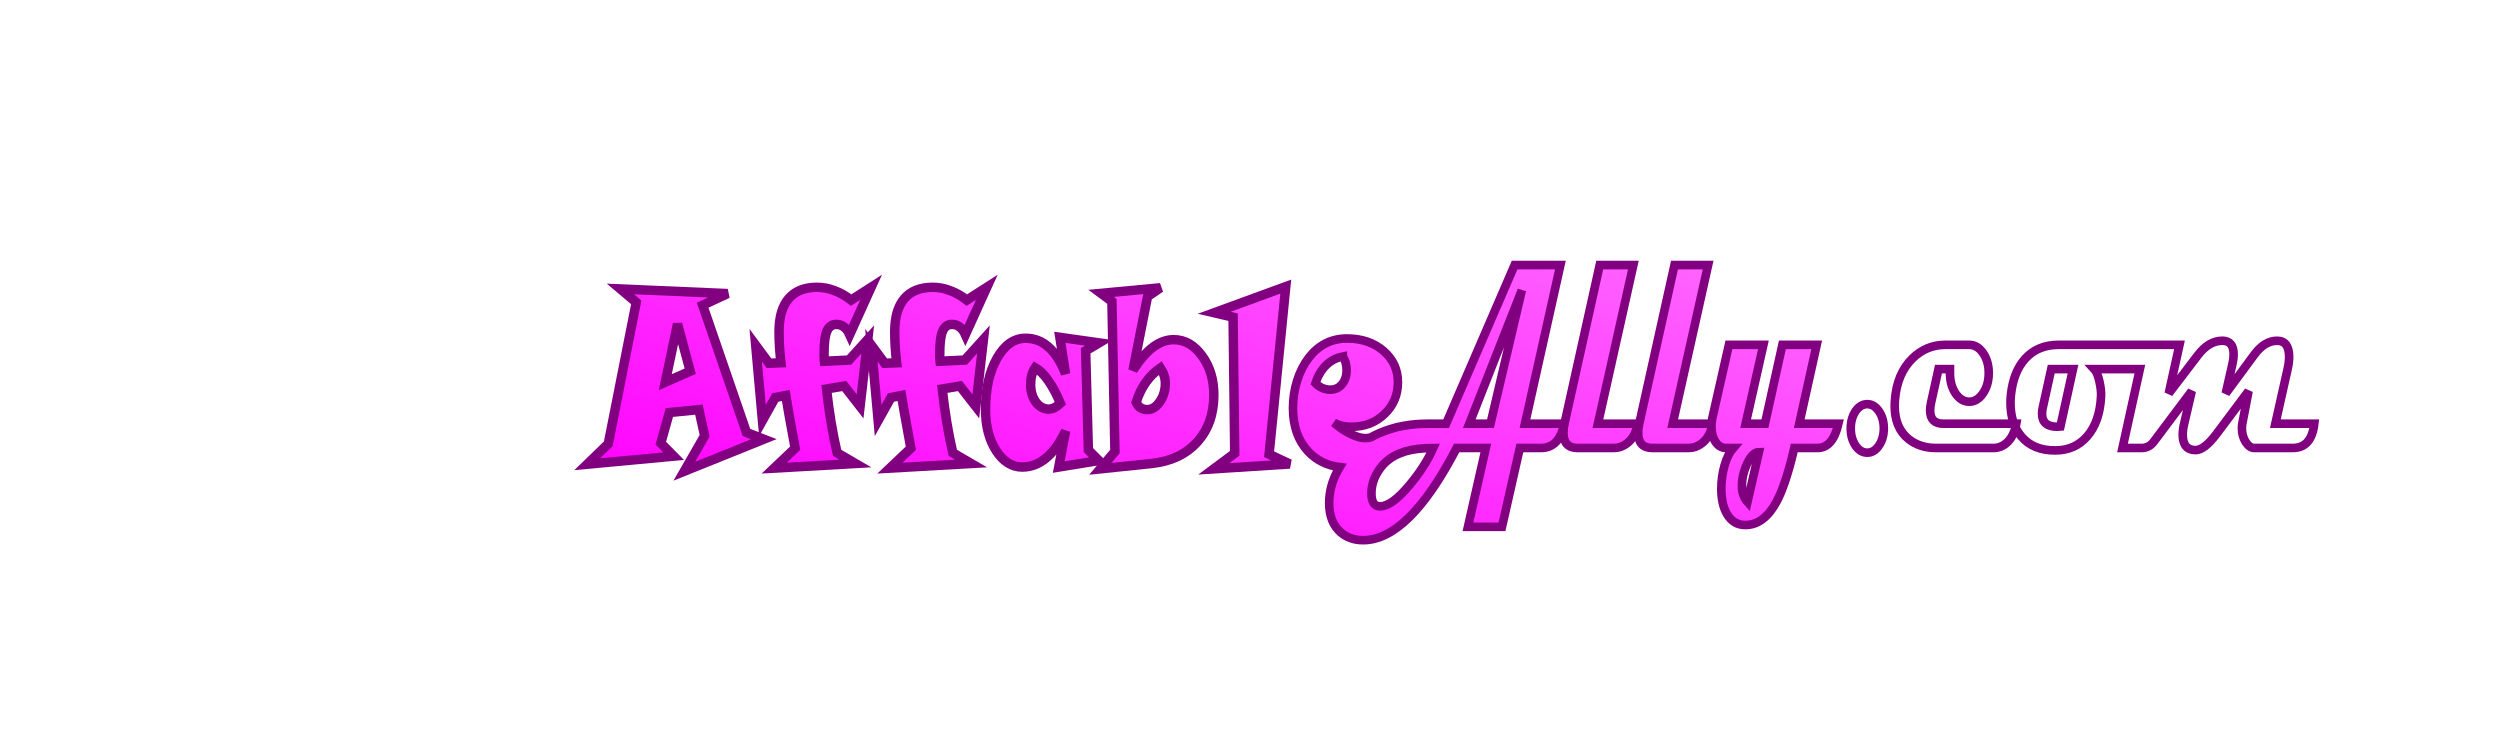
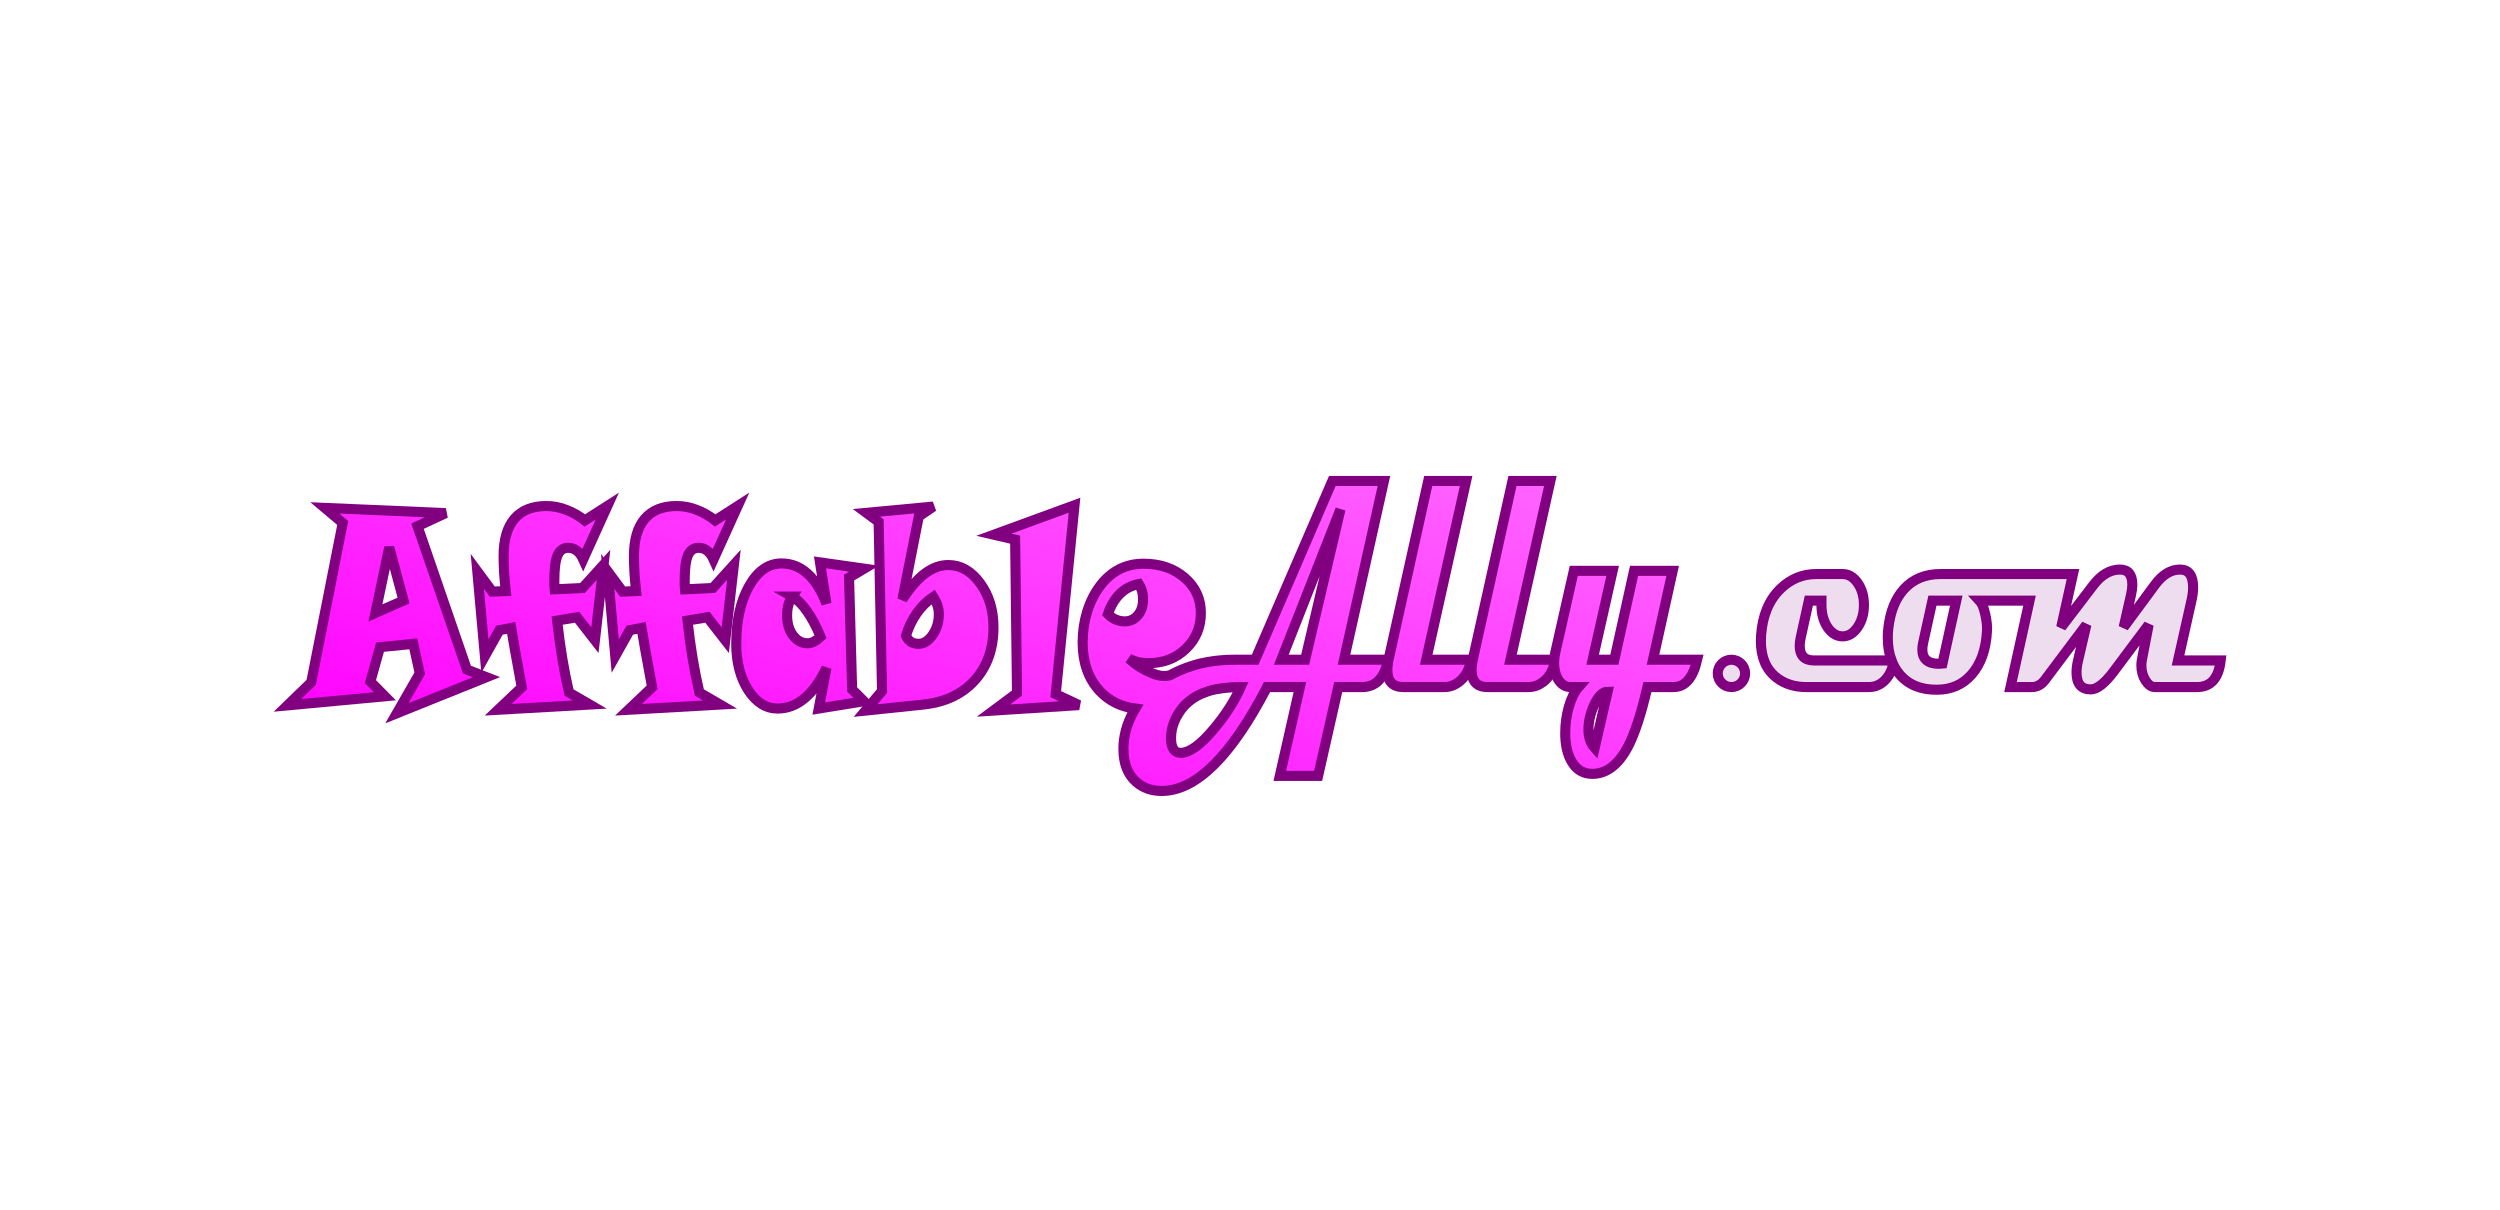
- <svg xmlns="http://www.w3.org/2000/svg" xmlns:xlink="http://www.w3.org/1999/xlink" width="8000" height="2400" viewBox="0 0 8000 2400" version="1.1" id="svg8">
+ <svg xmlns="http://www.w3.org/2000/svg" xmlns:xlink="http://www.w3.org/1999/xlink" width="1240" height="600" viewBox="0 0 1240 600" version="1.1" id="svg8">
  <defs id="defs2">
    <linearGradient id="linearGradient1238">
      <stop style="stop-color:#ff00ff;stop-opacity:1;" offset="0" id="stop1234" />
      <stop style="stop-color:#ff69ff;stop-opacity:1" offset="1" id="stop1236" />
    </linearGradient>
-     <linearGradient id="linearGradient838">
-       <stop id="stop834" offset="0" style="stop-color:#ff00ff;stop-opacity:1;" />
-       <stop id="stop836" offset="1" style="stop-color:#ffaaff;stop-opacity:1" />
-     </linearGradient>
-     <radialGradient xlink:href="#linearGradient838" id="radialGradient827" cx="57.282" cy="139.573" fx="57.282" fy="139.573" r="22.357" gradientTransform="matrix(1,0,0,0.8816568,0,16.51751)" gradientUnits="userSpaceOnUse" spreadMethod="reflect" />
-     <radialGradient spreadMethod="reflect" gradientUnits="userSpaceOnUse" gradientTransform="matrix(1,0,0,0.8816568,0,16.51751)" r="22.357" fy="139.573" fx="57.282" cy="139.573" cx="57.282" id="radialGradient827-5" xlink:href="#linearGradient838" />
-     <linearGradient id="linearGradient965">
-       <stop id="stop961" offset="0" style="stop-color:#000000;stop-opacity:1;" />
-       <stop id="stop963" offset="1" style="stop-color:#000000;stop-opacity:0;" />
-     </linearGradient>
-     <linearGradient id="linearGradient1071">
-       <stop id="stop1067" offset="0" style="stop-color:#000000;stop-opacity:1;" />
-       <stop id="stop1069" offset="1" style="stop-color:#000000;stop-opacity:0.141" />
-     </linearGradient>
-     <radialGradient spreadMethod="reflect" gradientUnits="userSpaceOnUse" gradientTransform="matrix(1,0,0,0.8816568,0,16.51751)" r="22.357" fy="139.573" fx="57.282" cy="139.573" cx="57.282" id="radialGradient827-55" xlink:href="#linearGradient838" />
-     <linearGradient y2="136.298" x2="590.971" y1="280.298" x1="430.561" gradientTransform="matrix(1.178848,0,0,1.319536,-65.99549,-75.18657)" gradientUnits="userSpaceOnUse" id="linearGradient1226" xlink:href="#linearGradient1071" />
-     <radialGradient gradientUnits="userSpaceOnUse" gradientTransform="matrix(1,0,0,0.606743,0,405.5889)" r="582.553" fy="1373.606" fx="538.192" cy="1373.606" cx="538.192" id="radialGradient967" xlink:href="#linearGradient965" />
    <linearGradient xlink:href="#linearGradient1238" id="linearGradient1240" x1="2908.813" y1="104.012" x2="3423.14" y2="-1624.751" gradientUnits="userSpaceOnUse" />
+     <linearGradient xlink:href="#linearGradient1238" id="linearGradient3826" gradientUnits="userSpaceOnUse" x1="2908.813" y1="104.012" x2="3423.14" y2="-1624.751" gradientTransform="translate(16.88822,-36.34782)" />
+     <linearGradient xlink:href="#linearGradient1238" id="linearGradient3828" gradientUnits="userSpaceOnUse" x1="2908.813" y1="104.012" x2="3423.14" y2="-1624.751" gradientTransform="translate(16.88822,-36.34782)" />
+     <linearGradient xlink:href="#linearGradient1238" id="linearGradient3830" gradientUnits="userSpaceOnUse" x1="2908.813" y1="104.012" x2="3423.14" y2="-1624.751" gradientTransform="translate(16.88822,-36.34782)" />
+     <linearGradient xlink:href="#linearGradient1238" id="linearGradient3832" gradientUnits="userSpaceOnUse" x1="2908.813" y1="104.012" x2="3423.14" y2="-1624.751" gradientTransform="translate(16.88822,-36.34782)" />
+     <linearGradient xlink:href="#linearGradient1238" id="linearGradient3834" gradientUnits="userSpaceOnUse" x1="2908.813" y1="104.012" x2="3423.14" y2="-1624.751" gradientTransform="translate(16.88822,-36.34782)" />
+     <linearGradient xlink:href="#linearGradient1238" id="linearGradient3836" gradientUnits="userSpaceOnUse" x1="2908.813" y1="104.012" x2="3423.14" y2="-1624.751" gradientTransform="translate(16.88822,-36.34782)" />
+     <linearGradient xlink:href="#linearGradient1238" id="linearGradient3838" gradientUnits="userSpaceOnUse" x1="2908.813" y1="104.012" x2="3423.14" y2="-1624.751" gradientTransform="translate(16.88822,-36.34782)" />
+     <linearGradient xlink:href="#linearGradient1238" id="linearGradient3840" gradientUnits="userSpaceOnUse" x1="2908.813" y1="104.012" x2="3423.14" y2="-1624.751" gradientTransform="translate(16.88822,-36.34782)" />
+     <linearGradient xlink:href="#linearGradient1238" id="linearGradient3842" gradientUnits="userSpaceOnUse" x1="2908.813" y1="104.012" x2="3423.14" y2="-1624.751" gradientTransform="translate(16.88822,-36.34782)" />
+     <linearGradient xlink:href="#linearGradient1238" id="linearGradient3844" gradientUnits="userSpaceOnUse" x1="2908.813" y1="104.012" x2="3423.14" y2="-1624.751" gradientTransform="translate(16.88822,-36.34782)" />
+     <linearGradient xlink:href="#linearGradient1238" id="linearGradient3881" gradientUnits="userSpaceOnUse" x1="2908.813" y1="104.012" x2="3423.14" y2="-1624.751" />
  </defs>
-   <g id="layer1" transform="translate(-106.0129,1740.132)" style="display:inline">
-     <path d="m 6134.2,-369.204 q 0,32.034 -15.504,54.846 -15.504,22.812 -37.391,22.812 -22.192,0 -37.695,-22.812 -15.2,-22.812 -15.2,-54.846 0,-32.034 15.2,-54.846 15.503,-22.812 37.695,-22.812 21.887,0 37.391,22.812 15.504,22.812 15.504,54.846 z" style="font-style:normal;font-variant:normal;font-weight:bold;font-stretch:semi-expanded;font-size:128.679px;line-height:0px;font-family:Magneto;-inkscape-font-specification:'Magneto, Bold Semi-Expanded';font-variant-ligatures:normal;font-variant-caps:normal;font-variant-numeric:normal;font-feature-settings:normal;text-align:start;letter-spacing:0px;word-spacing:0px;writing-mode:lr-tb;text-anchor:start;fill:none;fill-opacity:1;stroke:#800080;stroke-width:27.549;stroke-miterlimit:4;stroke-dasharray:none" id="path977" />
-     <path d="m 6558.139,-384.25 q -6.688,37.858 -27.968,58.729 -19.455,18.929 -45.295,18.929 h -183.003 q -52.287,0 -87.854,-28.151 -44.991,-35.431 -44.991,-106.78 0,-7.766 0.607,-16.017 6.08,-86.88 56.543,-135.901 44.383,-43.197 104.877,-43.197 h 76.606 q 25.84,0 44.079,26.21 18.24,26.21 18.24,64.068 0,38.344 -18.544,65.038 -18.239,26.695 -43.775,26.695 -25.84,0 -44.079,-26.695 -17.936,-27.18 -17.632,-66.009 0,0 0,-11.649 h -36.783 l -23.711,107.265 q -3.04,13.59 -3.04,24.753 0,42.712 42.255,42.712 z" style="font-style:normal;font-variant:normal;font-weight:bold;font-stretch:semi-expanded;font-size:128.679px;line-height:0px;font-family:Magneto;-inkscape-font-specification:'Magneto, Bold Semi-Expanded';font-variant-ligatures:normal;font-variant-caps:normal;font-variant-numeric:normal;font-feature-settings:normal;text-align:start;letter-spacing:0px;word-spacing:0px;writing-mode:lr-tb;text-anchor:start;fill:none;fill-opacity:1;stroke:#800080;stroke-width:27.549;stroke-miterlimit:4;stroke-dasharray:none" id="path979" />
-     <path style="font-style:normal;font-variant:normal;font-weight:bold;font-stretch:semi-expanded;font-size:128.679px;line-height:0px;font-family:Magneto;-inkscape-font-specification:'Magneto, Bold Semi-Expanded';font-variant-ligatures:normal;font-variant-caps:normal;font-variant-numeric:normal;font-feature-settings:normal;text-align:start;letter-spacing:0px;word-spacing:0px;writing-mode:lr-tb;text-anchor:start;fill:none;fill-opacity:1;stroke:#800080;stroke-width:27.549;stroke-miterlimit:4;stroke-dasharray:none" d="m 7217.803,-649.743 c -28.98,0 -55.124,15.37 -78.43,46.109 l -93.326,122.312 34.351,-155.316 h -9.424 -100.318 -276.937 c -44.585,0 -80.254,14.722 -107.006,44.167 -25.13,27.827 -40.329,66.172 -45.598,115.031 -1.013,8.736 -1.52,17.472 -1.52,26.209 0,44.33 11.45,80.085 34.351,107.265 25.738,30.74 62.522,45.786 110.349,45.139 41.141,-0.323 74.58,-15.208 100.318,-44.653 26.954,-30.74 41.849,-73.129 44.686,-127.166 0.811,-13.914 -0.912,-30.254 -5.167,-49.021 -4.256,-19.091 -9.729,-32.195 -16.416,-39.313 h 145.844 l -55.559,252.388 h 62.014 c 15.402,0 28.273,-6.957 38.608,-20.871 l 120.989,-161.139 -24.32,104.351 c -3.04,12.619 -4.56,24.269 -4.56,34.947 0,33.005 13.781,49.507 41.343,49.507 18.441,0 40.633,-17.151 66.574,-51.449 l 102.75,-137.356 c -8.918,45.624 -15.605,80.407 -20.064,104.351 -0.811,4.854 -1.216,9.869 -1.216,15.047 0,16.179 4.053,30.74 12.16,43.683 8.309,12.619 17.327,18.929 27.055,18.929 h 123.422 c 40.127,0 63.129,-25.887 69.006,-77.658 H 7387.125 L 7426.341,-558.98 c 3.243,-14.237 4.864,-27.18 4.864,-38.829 0,-34.622 -12.767,-51.934 -38.303,-51.934 -26.953,0 -51.476,15.047 -73.566,45.139 l -90.893,123.282 21.887,-96.587 c 2.229,-10.031 3.344,-19.254 3.344,-27.667 0,-29.445 -11.957,-44.167 -35.871,-44.167 z M 6670.009,-558.98 h 69.615 l -40.432,183.952 c -2.837,0.323 -6.182,0.486 -10.033,0.486 -32.426,0 -48.638,-13.914 -48.638,-41.741 0,-5.824 0.709,-11.973 2.127,-18.445 z" id="path981" />
-     <g id="g427" style="fill:url(#linearGradient1240);fill-opacity:1">
-       <path style="font-style:normal;font-variant:normal;font-weight:normal;font-stretch:normal;font-size:128.679px;line-height:0px;font-family:'Fira Code';-inkscape-font-specification:'Fira Code';letter-spacing:0px;word-spacing:0px;fill:url(#linearGradient1240);fill-opacity:1;stroke:#800080;stroke-width:27.549;stroke-miterlimit:4;stroke-dasharray:none" d="m 4952.756,-891.938 -219.18,507.688 h -58.975 c -26.885,0 -52.681,2.177 -77.33,6.859 -20.364,3.869 -22.049,3.99 -41.67,10.207 -12.076,3.826 -23.916,8.073 -35.428,13.027 -9.738,4.231 -19.067,8.843 -27.998,13.826 -26.032,7.775 -52.007,-5.875 -63.668,-11.006 -17.505,-7.837 -35.398,-19.845 -53.682,-36.023 8.364,4.298 17.116,7.584 26.258,9.859 9.142,2.022 18.963,3.033 29.467,3.033 42.596,0 77.996,-13.65 106.199,-40.951 28.398,-27.302 42.596,-61.176 42.596,-101.623 0,-40.194 -15.366,-73.562 -46.098,-100.105 -30.732,-26.543 -69.73,-39.814 -116.994,-39.814 -24.702,0 -47.361,5.182 -67.978,15.547 -20.423,10.364 -38.414,25.657 -53.975,45.881 -16.144,20.982 -28.69,45.629 -37.637,73.941 -8.752,28.06 -13.129,57.259 -13.129,87.594 0,57.384 16.144,103.517 48.432,138.402 26.56,28.318 60.276,45.052 101.141,50.215 -2.2,3.636 -4.334,7.334 -6.387,11.107 -18.239,33.652 -27.359,68.113 -27.359,103.383 0,41.417 12.261,72.804 36.783,94.16 19.456,16.826 43.37,25.238 71.742,25.238 97.48,0 197.292,-98.367 299.434,-295.1 h 93.324 l -57.15,252.389 h 108.83 L 4969.475,-306.592 h 67.732 c 39.114,0 63.838,-25.886 74.174,-77.658 h -125.49 l 113.389,-507.688 z m 23.103,80.57 -100.318,427.117 h -67.791 z m -572.734,212.043 c 4.084,6.32 7.097,13.018 9.043,20.096 1.946,7.078 2.92,15.041 2.92,23.889 0,18.201 -4.863,33.116 -14.588,44.744 -9.725,11.629 -22.271,17.443 -37.637,17.443 -8.753,0 -17.31,-1.769 -25.674,-5.309 -8.364,-3.792 -15.659,-8.974 -21.883,-15.547 8.364,-24.268 19.838,-43.48 34.426,-57.637 14.782,-14.409 32.581,-23.635 53.393,-27.68 z m 289.412,292.732 c -17.834,40.123 -43.267,79.762 -76.301,118.914 -37.695,45.3 -69.108,67.949 -94.238,67.949 -18.239,0 -27.359,-13.913 -27.359,-41.74 0,-32.681 12.665,-63.581 37.998,-92.703 23.431,-23.045 41.328,-31.862 69.733,-41.4 25.294,-7.339 55.34,-11.02 90.168,-11.02 z" id="path969" />
-       <path id="path971" style="font-style:normal;font-variant:normal;font-weight:bold;font-stretch:semi-expanded;font-size:128.679px;line-height:0px;font-family:Magneto;-inkscape-font-specification:'Magneto, Bold Semi-Expanded';font-variant-ligatures:normal;font-variant-caps:normal;font-variant-numeric:normal;font-feature-settings:normal;text-align:start;letter-spacing:0px;word-spacing:0px;writing-mode:lr-tb;text-anchor:start;fill:url(#linearGradient1240);fill-opacity:1;stroke:#800080;stroke-width:27.549;stroke-miterlimit:4;stroke-dasharray:none" d="m 5586.275,-384.25 q -7.6,42.712 -34.959,63.097 -19.151,14.561 -41.039,14.561 h -117.037 q -44.991,0 -44.991,-49.021 0,-12.619 3.344,-28.636 l 112.781,-507.688 h 107.613 l -113.389,507.688 z" />
-       <path id="path973" style="font-style:normal;font-variant:normal;font-weight:bold;font-stretch:semi-expanded;font-size:128.679px;line-height:0px;font-family:Magneto;-inkscape-font-specification:'Magneto, Bold Semi-Expanded';font-variant-ligatures:normal;font-variant-caps:normal;font-variant-numeric:normal;font-feature-settings:normal;text-align:start;letter-spacing:0px;word-spacing:0px;writing-mode:lr-tb;text-anchor:start;fill:url(#linearGradient1240);fill-opacity:1;stroke:#800080;stroke-width:27.549;stroke-miterlimit:4;stroke-dasharray:none" d="m 5347.033,-384.25 q -7.6,42.712 -34.959,63.097 -19.152,14.561 -41.039,14.561 h -117.037 q -44.991,0 -44.991,-49.021 0,-12.619 3.344,-28.636 l 112.781,-507.688 h 107.613 l -113.389,507.688 z" />
-       <path id="path975" style="font-style:normal;font-variant:normal;font-weight:bold;font-stretch:semi-expanded;font-size:128.679px;line-height:0px;font-family:Magneto;-inkscape-font-specification:'Magneto, Bold Semi-Expanded';font-variant-ligatures:normal;font-variant-caps:normal;font-variant-numeric:normal;font-feature-settings:normal;text-align:start;letter-spacing:0px;word-spacing:0px;writing-mode:lr-tb;text-anchor:start;fill:url(#linearGradient1240);fill-opacity:1;stroke:#800080;stroke-width:27.549;stroke-miterlimit:4;stroke-dasharray:none" d="m 5989.065,-384.25 q -17.936,77.658 -67.182,77.658 h -74.174 q -26.447,114.545 -55.631,169.877 -40.735,76.687 -101.23,76.687 -37.999,0 -58.67,-35.431 -17.936,-31.063 -17.936,-80.085 0,-38.829 10.336,-75.231 10.64,-36.402 27.663,-55.817 h -23.104 q -20.063,0 -33.439,-19.414 -13.072,-19.9 -13.072,-49.507 0,-13.59 3.04,-27.666 l 52.895,-233.459 h 110.349 l -56.847,252.388 h 61.711 l 55.935,-252.388 h 109.741 l -55.935,252.388 z m -254.442,90.763 q -20.064,0 -37.391,35.917 -17.024,36.402 -17.024,72.319 0,32.034 17.632,51.448 z" />
-       <path id="path1219" style="font-style:normal;font-variant:normal;font-weight:normal;font-stretch:normal;font-size:15.436px;line-height:1.15em;font-family:'Snap ITC';-inkscape-font-specification:'Snap ITC, Normal';font-variant-ligatures:normal;font-variant-caps:normal;font-variant-numeric:normal;font-feature-settings:normal;text-align:center;letter-spacing:0px;word-spacing:-0.169px;writing-mode:lr-tb;text-anchor:middle;fill:url(#linearGradient1240);fill-opacity:1;stroke:#800080;stroke-width:30.234;stroke-miterlimit:4;stroke-dasharray:none;stroke-opacity:1;paint-order:fill markers stroke" d="m 2314.739,-552.306 -40.554,-151.296 -39.387,186.561 z m 235.447,217.654 -254.411,102.381 65.061,-113.377 -18.381,-83.801 -94.529,9.48 -27.425,97.831 41.137,41.711 -276.584,25.785 67.396,-65.22 89.569,-452.751 -50.766,-42.848 343.104,14.788 -79.941,37.16 140.335,407.248 z" />
-       <path id="path1221" style="font-style:normal;font-variant:normal;font-weight:normal;font-stretch:normal;font-size:15.436px;line-height:1.15em;font-family:'Snap ITC';-inkscape-font-specification:'Snap ITC, Normal';font-variant-ligatures:normal;font-variant-caps:normal;font-variant-numeric:normal;font-feature-settings:normal;text-align:center;letter-spacing:0px;word-spacing:-0.169px;writing-mode:lr-tb;text-anchor:middle;fill:url(#linearGradient1240);fill-opacity:1;stroke:#800080;stroke-width:30.234;stroke-miterlimit:4;stroke-dasharray:none;stroke-opacity:1;paint-order:fill markers stroke" d="m 2893.582,-820.771 -68.562,151.296 q -7.294,-16.305 -18.089,-24.268 -10.503,-8.342 -24.507,-8.342 -21.006,0 -30.343,21.614 -9.044,21.614 -9.044,70.908 0,8.721 0,14.409 0.31,5.688 0.875,10.996 l 79.066,-3.792 59.81,-65.979 -24.507,214.241 -50.766,-65.22 -56.601,9.48 q 6.127,55.741 14.588,106.931 8.461,50.811 19.256,97.451 l 58.643,34.127 -259.954,14.788 67.104,-63.704 q -13.129,-70.529 -19.548,-106.931 -6.419,-36.781 -10.503,-61.808 l -33.552,6.446 -41.138,73.563 -21.59,-240.785 42.596,57.637 38.22,-1.517 q -2.919,-26.543 -4.668,-51.57 -1.459,-25.026 -1.459,-47.778 0,-70.15 30.926,-106.173 30.926,-36.023 90.444,-36.023 28.592,0 56.017,10.617 27.717,10.238 53.391,30.335 z" />
-       <path id="path1223" style="font-style:normal;font-variant:normal;font-weight:normal;font-stretch:normal;font-size:15.436px;line-height:1.15em;font-family:'Snap ITC';-inkscape-font-specification:'Snap ITC, Normal';font-variant-ligatures:normal;font-variant-caps:normal;font-variant-numeric:normal;font-feature-settings:normal;text-align:center;letter-spacing:0px;word-spacing:-0.169px;writing-mode:lr-tb;text-anchor:middle;fill:url(#linearGradient1240);fill-opacity:1;stroke:#800080;stroke-width:30.234;stroke-miterlimit:4;stroke-dasharray:none;stroke-opacity:1;paint-order:fill markers stroke" d="m 3263.82,-820.771 -68.562,151.296 q -7.294,-16.305 -18.089,-24.268 -10.503,-8.342 -24.507,-8.342 -21.006,0 -30.343,21.614 -9.044,21.614 -9.044,70.908 0,8.721 0,14.409 0.31,5.688 0.875,10.996 l 79.066,-3.792 59.81,-65.979 -24.507,214.241 -50.766,-65.22 -56.601,9.48 q 6.127,55.741 14.588,106.931 8.461,50.811 19.256,97.451 l 58.643,34.127 -259.954,14.788 67.104,-63.704 q -13.129,-70.529 -19.548,-106.931 -6.419,-36.781 -10.503,-61.808 l -33.552,6.446 -41.138,73.563 -21.59,-240.785 42.596,57.637 38.22,-1.517 q -2.919,-26.543 -4.668,-51.57 -1.459,-25.026 -1.459,-47.778 0,-70.15 30.926,-106.173 30.926,-36.023 90.444,-36.023 28.592,0 56.017,10.617 27.717,10.238 53.391,30.335 z" />
-       <path id="path1225" style="font-style:normal;font-variant:normal;font-weight:normal;font-stretch:normal;font-size:15.436px;line-height:1.15em;font-family:'Snap ITC';-inkscape-font-specification:'Snap ITC, Normal';font-variant-ligatures:normal;font-variant-caps:normal;font-variant-numeric:normal;font-feature-settings:normal;text-align:center;letter-spacing:0px;word-spacing:-0.169px;writing-mode:lr-tb;text-anchor:middle;fill:url(#linearGradient1240);fill-opacity:1;stroke:#800080;stroke-width:30.234;stroke-miterlimit:4;stroke-dasharray:none;stroke-opacity:1;paint-order:fill markers stroke" d="m 3418.742,-563.682 q -7.586,11.376 -11.087,24.268 -3.503,12.892 -3.503,29.956 0,33.368 16.63,56.12 16.922,22.372 41.429,22.372 8.752,0 18.089,-4.55 9.336,-4.929 18.964,-14.03 -18.672,-44.744 -39.095,-73.183 -20.131,-28.818 -41.429,-40.952 z m 204.229,-79.25 -42.888,25.406 8.752,317.76 33.552,33.369 -128.373,20.855 21.882,-115.652 q -26.841,57.257 -62.144,86.455 -35.011,29.197 -76.44,29.197 -49.598,0 -83.734,-52.707 -33.844,-53.086 -33.844,-131.199 0,-99.727 36.469,-163.809 36.47,-64.462 91.903,-64.462 42.013,0 73.814,28.818 32.093,28.439 53.975,85.317 l -18.381,-117.169 z" />
-       <path id="path1227" style="font-style:normal;font-variant:normal;font-weight:normal;font-stretch:normal;font-size:15.436px;line-height:1.15em;font-family:'Snap ITC';-inkscape-font-specification:'Snap ITC, Normal';font-variant-ligatures:normal;font-variant-caps:normal;font-variant-numeric:normal;font-feature-settings:normal;text-align:center;letter-spacing:0px;word-spacing:-0.169px;writing-mode:lr-tb;text-anchor:middle;fill:url(#linearGradient1240);fill-opacity:1;stroke:#800080;stroke-width:30.234;stroke-miterlimit:4;stroke-dasharray:none;stroke-opacity:1;paint-order:fill markers stroke" d="m 3741.716,-452.58 q 5.252,11.755 14.004,17.443 9.044,5.688 21.882,5.688 22.757,0 39.97,-25.406 17.505,-25.406 17.505,-58.395 0,-12.892 -3.793,-24.647 -3.499,-11.755 -11.962,-25.026 -27.133,18.58 -46.681,46.261 -19.548,27.681 -30.926,64.083 z m 36.469,-338.615 -46.681,235.855 q 32.093,-49.674 63.894,-73.563 32.093,-24.268 66.52,-24.268 53.099,0 90.736,51.949 37.636,51.57 37.636,125.132 0,91.384 -53.391,150.538 -53.391,58.774 -145.586,68.633 l -164.258,17.063 46.681,-55.361 -9.628,-480.432 -34.719,-25.785 189.933,-17.822 z" />
-       <path id="path1229" style="font-style:normal;font-variant:normal;font-weight:normal;font-stretch:normal;font-size:15.436px;line-height:1.15em;font-family:'Snap ITC';-inkscape-font-specification:'Snap ITC, Normal';font-variant-ligatures:normal;font-variant-caps:normal;font-variant-numeric:normal;font-feature-settings:normal;text-align:center;letter-spacing:0px;word-spacing:-0.169px;writing-mode:lr-tb;text-anchor:middle;fill:url(#linearGradient1240);fill-opacity:1;stroke:#800080;stroke-width:30.234;stroke-miterlimit:4;stroke-dasharray:none;stroke-opacity:1;paint-order:fill markers stroke" d="m 4233.032,-255.402 -242.741,15.547 66.812,-49.674 -5.252,-435.687 -60.394,-14.03 229.028,-83.801 -53.392,536.551 z" />
+   <g id="layer5" transform="matrix(0.1746313,0,0,0.1746313,170.6814,-94.20231)" style="display:none;stroke-width:28.632;stroke-miterlimit:4;stroke-dasharray:none">
+     <g transform="translate(2.056898,158.0872)" style="display:inline;stroke-width:28.632;stroke-miterlimit:4;stroke-dasharray:none" id="layer7">
+       <g style="display:inline;opacity:1;stroke-width:28.632;stroke-miterlimit:4;stroke-dasharray:none" transform="translate(71.23495,903.3248)" id="layer1-3" />
+       <g id="g1184" transform="translate(71.23495,903.3248)" style="display:inline;opacity:1;stroke-width:28.632;stroke-miterlimit:4;stroke-dasharray:none" />
+       <g style="display:inline;stroke-width:28.632;stroke-miterlimit:4;stroke-dasharray:none" id="g1055" transform="translate(71.23495,903.3248)" />
    </g>
+     <g transform="translate(2.056898,158.0872)" style="display:inline;stroke-width:28.632;stroke-miterlimit:4;stroke-dasharray:none" id="layer6">
+       <g style="display:inline;stroke-width:28.632;stroke-miterlimit:4;stroke-dasharray:none" id="layer2" />
+       <g style="display:inline;stroke-width:28.632;stroke-miterlimit:4;stroke-dasharray:none" id="layer4" />
+       <g style="display:inline;stroke-width:28.632;stroke-miterlimit:4;stroke-dasharray:none" id="layer3" />
+     </g>
+   </g>
+   <g id="layer1" transform="translate(-106.0129,-59.8682)" style="display:inline">
    <g style="enable-background:new" id="g365" transform="translate(1533.475,-2797.472)" />
+     <g id="g157" transform="translate(-106.9573)">
+       <g transform="matrix(0.1746314,0,0,0.1746314,5.952445,460.5396)" style="fill:url(#linearGradient1240);fill-opacity:1;stroke-width:28.632;stroke-miterlimit:4;stroke-dasharray:none" id="g427">
+         <g id="g3856" style="fill:url(#linearGradient3881);stroke-width:28.632;stroke-miterlimit:4;stroke-dasharray:none">
+           <path style="font-style:normal;font-variant:normal;font-weight:normal;font-stretch:normal;font-size:128.679px;line-height:0px;font-family:'Fira Code';-inkscape-font-specification:'Fira Code';letter-spacing:0px;word-spacing:0px;fill:url(#linearGradient3826);fill-opacity:1;stroke:#800080;stroke-width:28.632;stroke-miterlimit:4;stroke-dasharray:none" d="m 4969.644,-928.286 -219.18,507.688 H 4691.49 c -26.885,0 -52.681,2.177 -77.33,6.859 -20.364,3.869 -22.049,3.99 -41.67,10.207 -12.076,3.826 -23.916,8.073 -35.428,13.027 -9.738,4.231 -19.067,8.843 -27.998,13.826 -26.032,7.775 -52.007,-5.875 -63.668,-11.006 -17.505,-7.837 -35.398,-19.845 -53.682,-36.023 8.364,4.298 17.116,7.584 26.258,9.859 9.142,2.022 18.963,3.033 29.467,3.033 42.596,0 77.996,-13.65 106.199,-40.951 28.398,-27.302 42.596,-61.176 42.596,-101.623 0,-40.194 -15.366,-73.562 -46.098,-100.105 -30.732,-26.543 -69.73,-39.814 -116.994,-39.814 -24.702,0 -47.361,5.182 -67.978,15.547 -20.423,10.364 -38.414,25.657 -53.975,45.881 -16.144,20.982 -28.69,45.629 -37.637,73.941 -8.752,28.06 -13.129,57.259 -13.129,87.594 0,57.384 16.144,103.517 48.432,138.402 26.56,28.318 60.276,45.052 101.141,50.215 -2.2,3.636 -4.334,7.334 -6.387,11.107 -18.239,33.652 -27.359,68.113 -27.359,103.383 0,41.417 12.261,72.804 36.783,94.16 19.456,16.826 43.37,25.238 71.742,25.238 97.48,0 197.292,-98.367 299.434,-295.1 h 93.324 l -57.15,252.389 h 108.83 l 57.15,-252.389 h 67.732 c 39.114,0 63.838,-25.886 74.174,-77.658 H 5002.779 l 113.389,-507.688 z m 23.103,80.57 -100.318,427.117 h -67.791 z m -572.734,212.043 c 4.084,6.32 7.097,13.018 9.043,20.096 1.946,7.078 2.92,15.041 2.92,23.889 0,18.201 -4.863,33.116 -14.588,44.744 -9.725,11.629 -22.271,17.443 -37.637,17.443 -8.753,0 -17.31,-1.769 -25.674,-5.309 -8.364,-3.792 -15.659,-8.974 -21.883,-15.547 8.364,-24.268 19.838,-43.48 34.426,-57.637 14.782,-14.409 32.581,-23.635 53.393,-27.68 z m 289.412,292.732 c -17.834,40.123 -43.267,79.762 -76.301,118.914 -37.695,45.3 -69.108,67.949 -94.238,67.949 -18.239,0 -27.359,-13.913 -27.359,-41.74 0,-32.681 12.665,-63.581 37.998,-92.703 23.431,-23.045 41.328,-31.862 69.733,-41.4 25.294,-7.339 55.34,-11.02 90.168,-11.02 z" id="path969" />
+           <path id="path971" style="font-style:normal;font-variant:normal;font-weight:bold;font-stretch:semi-expanded;font-size:128.679px;line-height:0px;font-family:Magneto;-inkscape-font-specification:'Magneto, Bold Semi-Expanded';font-variant-ligatures:normal;font-variant-caps:normal;font-variant-numeric:normal;font-feature-settings:normal;text-align:start;letter-spacing:0px;word-spacing:0px;writing-mode:lr-tb;text-anchor:start;fill:url(#linearGradient3828);fill-opacity:1;stroke:#800080;stroke-width:28.632;stroke-miterlimit:4;stroke-dasharray:none" d="m 5603.164,-420.598 q -7.6,42.712 -34.959,63.097 -19.151,14.561 -41.039,14.561 h -117.037 q -44.991,0 -44.991,-49.021 0,-12.619 3.344,-28.636 l 112.781,-507.688 h 107.613 l -113.389,507.688 z" />
+           <path id="path973" style="font-style:normal;font-variant:normal;font-weight:bold;font-stretch:semi-expanded;font-size:128.679px;line-height:0px;font-family:Magneto;-inkscape-font-specification:'Magneto, Bold Semi-Expanded';font-variant-ligatures:normal;font-variant-caps:normal;font-variant-numeric:normal;font-feature-settings:normal;text-align:start;letter-spacing:0px;word-spacing:0px;writing-mode:lr-tb;text-anchor:start;fill:url(#linearGradient3830);fill-opacity:1;stroke:#800080;stroke-width:28.632;stroke-miterlimit:4;stroke-dasharray:none" d="m 5363.922,-420.598 q -7.6,42.712 -34.959,63.097 -19.152,14.561 -41.039,14.561 h -117.037 q -44.991,0 -44.991,-49.021 0,-12.619 3.344,-28.636 l 112.781,-507.688 h 107.613 l -113.389,507.688 z" />
+           <path id="path975" style="font-style:normal;font-variant:normal;font-weight:bold;font-stretch:semi-expanded;font-size:128.679px;line-height:0px;font-family:Magneto;-inkscape-font-specification:'Magneto, Bold Semi-Expanded';font-variant-ligatures:normal;font-variant-caps:normal;font-variant-numeric:normal;font-feature-settings:normal;text-align:start;letter-spacing:0px;word-spacing:0px;writing-mode:lr-tb;text-anchor:start;fill:url(#linearGradient3832);fill-opacity:1;stroke:#800080;stroke-width:28.632;stroke-miterlimit:4;stroke-dasharray:none" d="m 6005.954,-420.598 q -17.936,77.658 -67.182,77.658 h -74.174 q -26.447,114.545 -55.631,169.877 -40.735,76.687 -101.23,76.687 -37.999,0 -58.67,-35.431 -17.936,-31.063 -17.936,-80.085 0,-38.829 10.336,-75.231 10.64,-36.402 27.663,-55.817 h -23.104 q -20.063,0 -33.439,-19.414 -13.072,-19.9 -13.072,-49.507 0,-13.59 3.04,-27.666 l 52.895,-233.459 h 110.349 l -56.847,252.388 h 61.711 l 55.935,-252.388 h 109.741 l -55.935,252.388 z m -254.442,90.763 q -20.064,0 -37.391,35.917 -17.024,36.402 -17.024,72.319 0,32.034 17.632,51.448 z" />
+           <path id="path1219" style="font-style:normal;font-variant:normal;font-weight:normal;font-stretch:normal;font-size:15.436px;line-height:1.15em;font-family:'Snap ITC';-inkscape-font-specification:'Snap ITC, Normal';font-variant-ligatures:normal;font-variant-caps:normal;font-variant-numeric:normal;font-feature-settings:normal;text-align:center;letter-spacing:0px;word-spacing:-0.169px;writing-mode:lr-tb;text-anchor:middle;fill:url(#linearGradient3834);fill-opacity:1;stroke:#800080;stroke-width:28.632;stroke-miterlimit:4;stroke-dasharray:none;stroke-opacity:1;paint-order:fill markers stroke" d="m 2331.627,-588.654 -40.554,-151.296 -39.387,186.561 z m 235.447,217.654 -254.411,102.381 65.061,-113.377 -18.381,-83.801 -94.529,9.48 -27.425,97.831 41.137,41.711 -276.584,25.785 67.396,-65.22 89.569,-452.751 -50.766,-42.848 343.104,14.788 -79.941,37.16 140.335,407.248 z" />
+           <path id="path1221" style="font-style:normal;font-variant:normal;font-weight:normal;font-stretch:normal;font-size:15.436px;line-height:1.15em;font-family:'Snap ITC';-inkscape-font-specification:'Snap ITC, Normal';font-variant-ligatures:normal;font-variant-caps:normal;font-variant-numeric:normal;font-feature-settings:normal;text-align:center;letter-spacing:0px;word-spacing:-0.169px;writing-mode:lr-tb;text-anchor:middle;fill:url(#linearGradient3836);fill-opacity:1;stroke:#800080;stroke-width:28.632;stroke-miterlimit:4;stroke-dasharray:none;stroke-opacity:1;paint-order:fill markers stroke" d="m 2910.47,-857.119 -68.562,151.296 q -7.294,-16.305 -18.089,-24.268 -10.503,-8.342 -24.507,-8.342 -21.006,0 -30.343,21.614 -9.044,21.614 -9.044,70.908 0,8.721 0,14.409 0.31,5.688 0.875,10.996 l 79.066,-3.792 59.81,-65.979 -24.507,214.241 -50.766,-65.22 -56.601,9.48 q 6.127,55.741 14.588,106.931 8.461,50.811 19.256,97.451 l 58.643,34.127 -259.954,14.788 67.104,-63.704 q -13.129,-70.529 -19.548,-106.931 -6.419,-36.781 -10.503,-61.808 l -33.552,6.446 -41.138,73.563 -21.59,-240.785 42.596,57.637 38.22,-1.517 q -2.919,-26.543 -4.668,-51.57 -1.459,-25.026 -1.459,-47.778 0,-70.15 30.926,-106.173 30.926,-36.023 90.444,-36.023 28.592,0 56.017,10.617 27.717,10.238 53.391,30.335 z" />
+           <path id="path1223" style="font-style:normal;font-variant:normal;font-weight:normal;font-stretch:normal;font-size:15.436px;line-height:1.15em;font-family:'Snap ITC';-inkscape-font-specification:'Snap ITC, Normal';font-variant-ligatures:normal;font-variant-caps:normal;font-variant-numeric:normal;font-feature-settings:normal;text-align:center;letter-spacing:0px;word-spacing:-0.169px;writing-mode:lr-tb;text-anchor:middle;fill:url(#linearGradient3838);fill-opacity:1;stroke:#800080;stroke-width:28.632;stroke-miterlimit:4;stroke-dasharray:none;stroke-opacity:1;paint-order:fill markers stroke" d="m 3280.708,-857.119 -68.562,151.296 q -7.294,-16.305 -18.089,-24.268 -10.503,-8.342 -24.507,-8.342 -21.006,0 -30.343,21.614 -9.044,21.614 -9.044,70.908 0,8.721 0,14.409 0.31,5.688 0.875,10.996 l 79.066,-3.792 59.81,-65.979 -24.507,214.241 -50.766,-65.22 -56.601,9.48 q 6.127,55.741 14.588,106.931 8.461,50.811 19.256,97.451 l 58.643,34.127 -259.954,14.788 67.104,-63.704 q -13.129,-70.529 -19.548,-106.931 -6.419,-36.781 -10.503,-61.808 l -33.552,6.446 -41.138,73.563 -21.59,-240.785 42.596,57.637 38.22,-1.517 q -2.919,-26.543 -4.668,-51.57 -1.459,-25.026 -1.459,-47.778 0,-70.15 30.926,-106.173 30.926,-36.023 90.444,-36.023 28.592,0 56.017,10.617 27.717,10.238 53.391,30.335 z" />
+           <path id="path1225" style="font-style:normal;font-variant:normal;font-weight:normal;font-stretch:normal;font-size:15.436px;line-height:1.15em;font-family:'Snap ITC';-inkscape-font-specification:'Snap ITC, Normal';font-variant-ligatures:normal;font-variant-caps:normal;font-variant-numeric:normal;font-feature-settings:normal;text-align:center;letter-spacing:0px;word-spacing:-0.169px;writing-mode:lr-tb;text-anchor:middle;fill:url(#linearGradient3840);fill-opacity:1;stroke:#800080;stroke-width:28.632;stroke-miterlimit:4;stroke-dasharray:none;stroke-opacity:1;paint-order:fill markers stroke" d="m 3435.631,-600.03 q -7.586,11.376 -11.087,24.268 -3.503,12.892 -3.503,29.956 0,33.368 16.63,56.12 16.922,22.372 41.429,22.372 8.752,0 18.089,-4.55 9.336,-4.929 18.964,-14.03 -18.672,-44.744 -39.095,-73.183 -20.131,-28.818 -41.429,-40.952 z m 204.229,-79.25 -42.888,25.406 8.752,317.76 33.552,33.369 -128.373,20.855 21.882,-115.652 q -26.841,57.257 -62.144,86.455 -35.011,29.197 -76.44,29.197 -49.598,0 -83.734,-52.707 -33.844,-53.086 -33.844,-131.199 0,-99.727 36.469,-163.809 36.47,-64.462 91.903,-64.462 42.013,0 73.814,28.818 32.093,28.439 53.975,85.317 l -18.381,-117.169 z" />
+           <path id="path1227" style="font-style:normal;font-variant:normal;font-weight:normal;font-stretch:normal;font-size:15.436px;line-height:1.15em;font-family:'Snap ITC';-inkscape-font-specification:'Snap ITC, Normal';font-variant-ligatures:normal;font-variant-caps:normal;font-variant-numeric:normal;font-feature-settings:normal;text-align:center;letter-spacing:0px;word-spacing:-0.169px;writing-mode:lr-tb;text-anchor:middle;fill:url(#linearGradient3842);fill-opacity:1;stroke:#800080;stroke-width:28.632;stroke-miterlimit:4;stroke-dasharray:none;stroke-opacity:1;paint-order:fill markers stroke" d="m 3758.604,-488.927 q 5.252,11.755 14.004,17.443 9.044,5.688 21.882,5.688 22.757,0 39.97,-25.406 17.505,-25.406 17.505,-58.395 0,-12.892 -3.793,-24.647 -3.499,-11.755 -11.962,-25.026 -27.133,18.58 -46.681,46.261 -19.548,27.681 -30.926,64.083 z m 36.469,-338.615 -46.681,235.855 q 32.093,-49.674 63.894,-73.563 32.093,-24.268 66.52,-24.268 53.099,0 90.736,51.949 37.636,51.57 37.636,125.132 0,91.384 -53.391,150.538 -53.391,58.774 -145.586,68.633 l -164.258,17.063 46.681,-55.361 -9.628,-480.432 -34.719,-25.785 189.933,-17.822 z" />
+           <path id="path1229" style="font-style:normal;font-variant:normal;font-weight:normal;font-stretch:normal;font-size:15.436px;line-height:1.15em;font-family:'Snap ITC';-inkscape-font-specification:'Snap ITC, Normal';font-variant-ligatures:normal;font-variant-caps:normal;font-variant-numeric:normal;font-feature-settings:normal;text-align:center;letter-spacing:0px;word-spacing:-0.169px;writing-mode:lr-tb;text-anchor:middle;fill:url(#linearGradient3844);fill-opacity:1;stroke:#800080;stroke-width:28.632;stroke-miterlimit:4;stroke-dasharray:none;stroke-opacity:1;paint-order:fill markers stroke" d="m 4249.92,-291.749 -242.741,15.547 66.812,-49.674 -5.252,-435.687 -60.394,-14.03 229.028,-83.801 -53.392,536.551 z" />
+         </g>
+       </g>
+       <g transform="matrix(0.1698546,0,0,0.1698546,415.7346,128.6987)" style="display:inline;opacity:1;fill:#800080;fill-opacity:0.135;stroke-width:29.437;stroke-miterlimit:4;stroke-dasharray:none" id="g4691">
+         <path style="font-style:normal;font-variant:normal;font-weight:bold;font-stretch:semi-expanded;font-size:128.679px;line-height:0px;font-family:Magneto;-inkscape-font-specification:'Magneto, Bold Semi-Expanded';font-variant-ligatures:normal;font-variant-caps:normal;font-variant-numeric:normal;font-feature-settings:normal;text-align:start;letter-spacing:0px;word-spacing:0px;writing-mode:lr-tb;text-anchor:start;display:inline;fill:#800080;fill-opacity:0.135;stroke:#800080;stroke-width:29.437;stroke-miterlimit:4;stroke-dasharray:none" d="m 4997.037,1257.941 c -28.98,0 -55.124,15.37 -78.43,46.109 l -93.326,122.311 34.352,-155.316 h -9.424 -100.318 -276.935 c -44.585,0 -80.254,14.723 -107.006,44.168 -25.13,27.827 -40.329,66.171 -45.598,115.031 -1.013,8.736 -1.522,17.472 -1.522,26.209 0,25.07 3.666,47.395 10.99,66.981 h -225.914 c -28.17,0 -42.254,-14.236 -42.254,-42.711 0,-7.442 1.013,-15.694 3.039,-24.754 l 23.713,-107.266 h 36.783 v 11.649 c -0.203,25.886 5.673,47.89 17.631,66.01 12.159,17.797 26.852,26.695 44.078,26.695 17.023,0 31.616,-8.899 43.775,-26.695 12.363,-17.797 18.545,-39.477 18.545,-65.039 0,-25.239 -6.08,-46.593 -18.24,-64.066 -12.159,-17.473 -26.854,-26.209 -44.08,-26.209 h -76.606 c -40.329,0 -75.288,14.399 -104.877,43.197 -33.642,32.681 -52.489,77.981 -56.543,135.9 -0.405,5.501 -0.607,10.84 -0.607,16.018 0,47.565 14.998,83.158 44.992,106.779 23.711,18.767 52.995,28.15 87.853,28.15 h 183.002 c 17.226,0 32.325,-6.31 45.295,-18.93 11.896,-11.667 20.358,-27.332 25.414,-46.963 4.965,10.371 11.083,19.881 18.361,28.52 25.738,30.74 62.522,45.786 110.35,45.139 41.141,-0.323 74.58,-15.207 100.318,-44.652 26.954,-30.74 41.849,-73.129 44.686,-127.166 0.811,-13.914 -0.912,-30.254 -5.168,-49.022 -4.256,-19.091 -9.729,-32.196 -16.416,-39.315 h 145.846 l -55.561,252.389 h 62.016 c 15.402,0 28.272,-6.957 38.607,-20.871 l 120.99,-161.139 -24.32,104.352 c -3.04,12.619 -4.561,24.269 -4.561,34.947 0,33.005 13.781,49.506 41.344,49.506 18.441,0 40.633,-17.15 66.574,-51.449 l 102.75,-137.356 c -8.918,45.624 -15.606,80.407 -20.064,104.352 -0.811,4.854 -1.215,9.87 -1.215,15.047 0,16.179 4.051,30.739 12.158,43.682 8.309,12.619 17.327,18.93 27.055,18.93 h 123.422 c 40.127,0 63.13,-25.886 69.008,-77.658 H 5166.361 l 39.215,-174.731 c 3.243,-14.237 4.863,-27.179 4.863,-38.828 0,-34.622 -12.767,-51.934 -38.303,-51.934 -26.953,0 -51.477,15.046 -73.566,45.139 l -90.893,123.281 21.887,-96.586 c 2.229,-10.031 3.344,-19.253 3.344,-27.666 0,-29.445 -11.957,-44.168 -35.871,-44.168 z m -547.793,90.762 h 69.615 l -40.432,183.953 c -2.837,0.324 -6.182,0.484 -10.033,0.484 -32.426,0 -48.639,-13.913 -48.639,-41.74 0,-5.824 0.709,-11.974 2.127,-18.445 z" id="path979-4" />
+         <ellipse ry="39.921" rx="39.954" cy="1561.171" cx="3862.27" id="path3849" style="opacity:1;fill:#800080;fill-opacity:0.135;fill-rule:nonzero;stroke:#800080;stroke-width:29.437;stroke-linecap:square;stroke-linejoin:round;stroke-miterlimit:4;stroke-dasharray:none;stroke-opacity:1;paint-order:stroke fill markers" />
+       </g>
+     </g>
+   </g>
+   <g id="layer9" style="display:none">
+     <rect style="opacity:1;vector-effect:none;fill:#000000;fill-opacity:0;fill-rule:nonzero;stroke:#ff0000;stroke-width:5.145;stroke-linecap:round;stroke-linejoin:round;stroke-miterlimit:4;stroke-dasharray:none;stroke-dashoffset:0;stroke-opacity:1;paint-order:markers fill stroke" id="rect3884" width="1234.829" height="268.761" x="2.586" y="165.62" />
  </g>
</svg>
